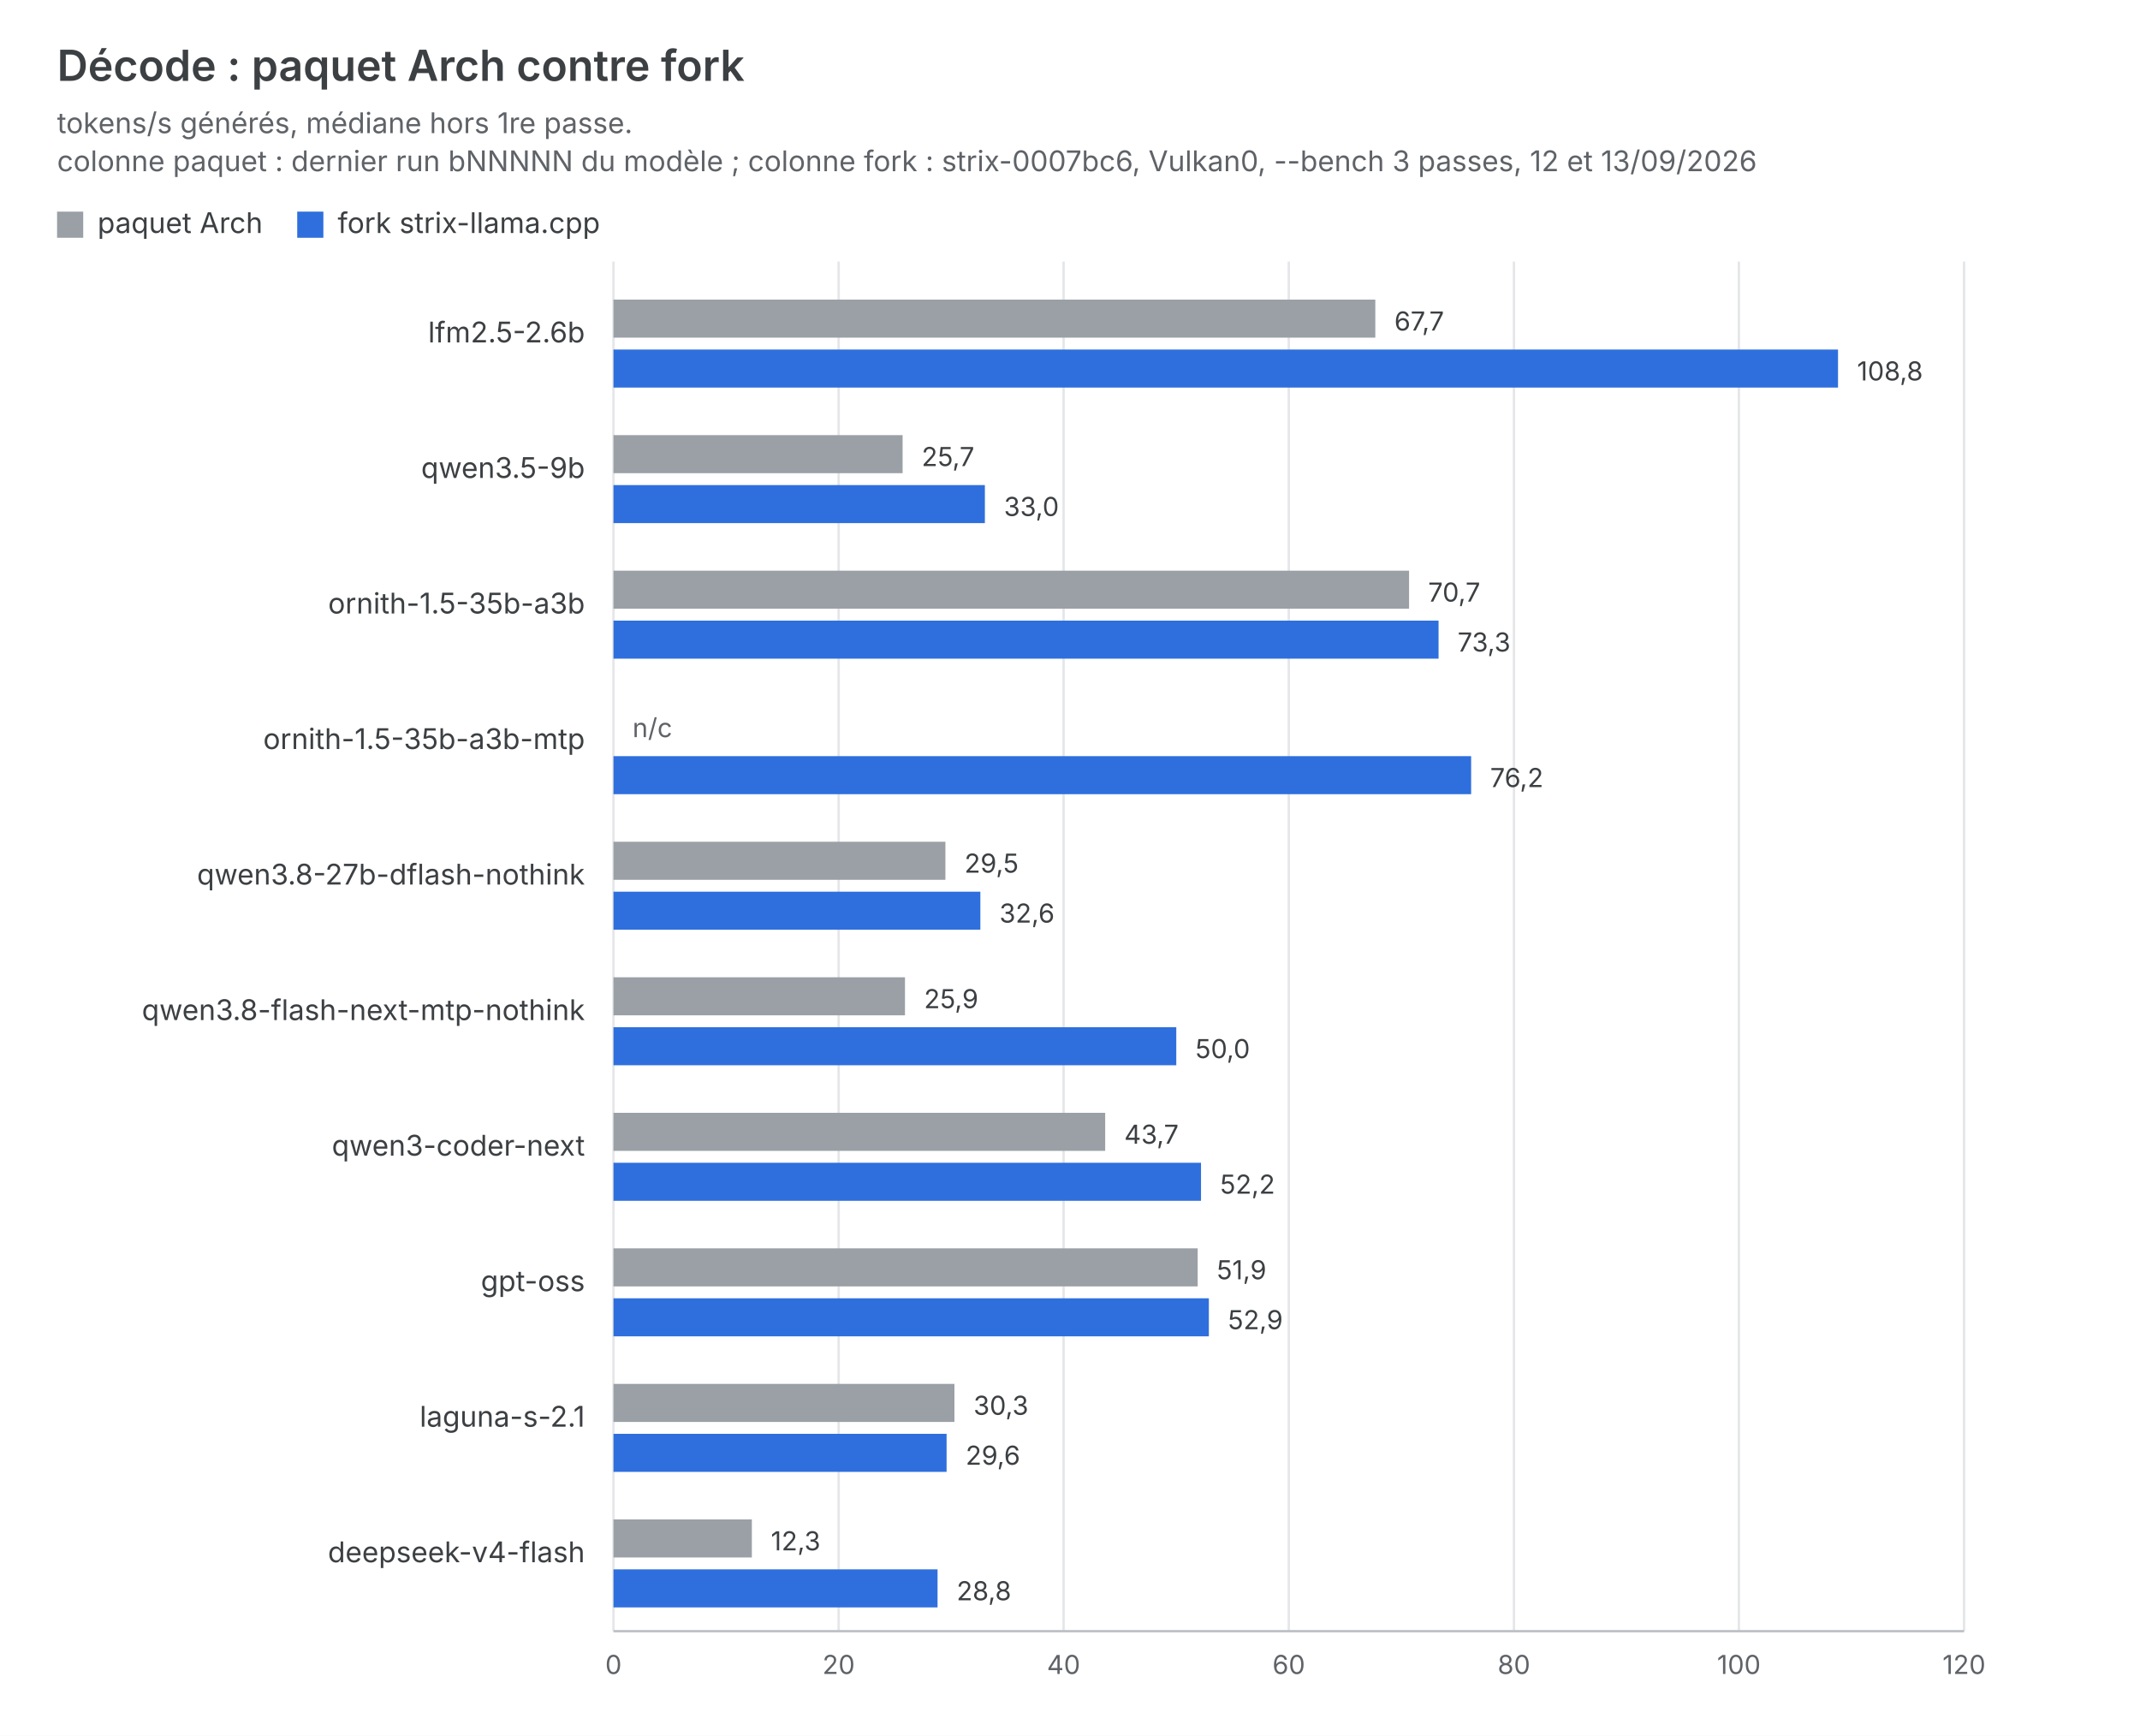
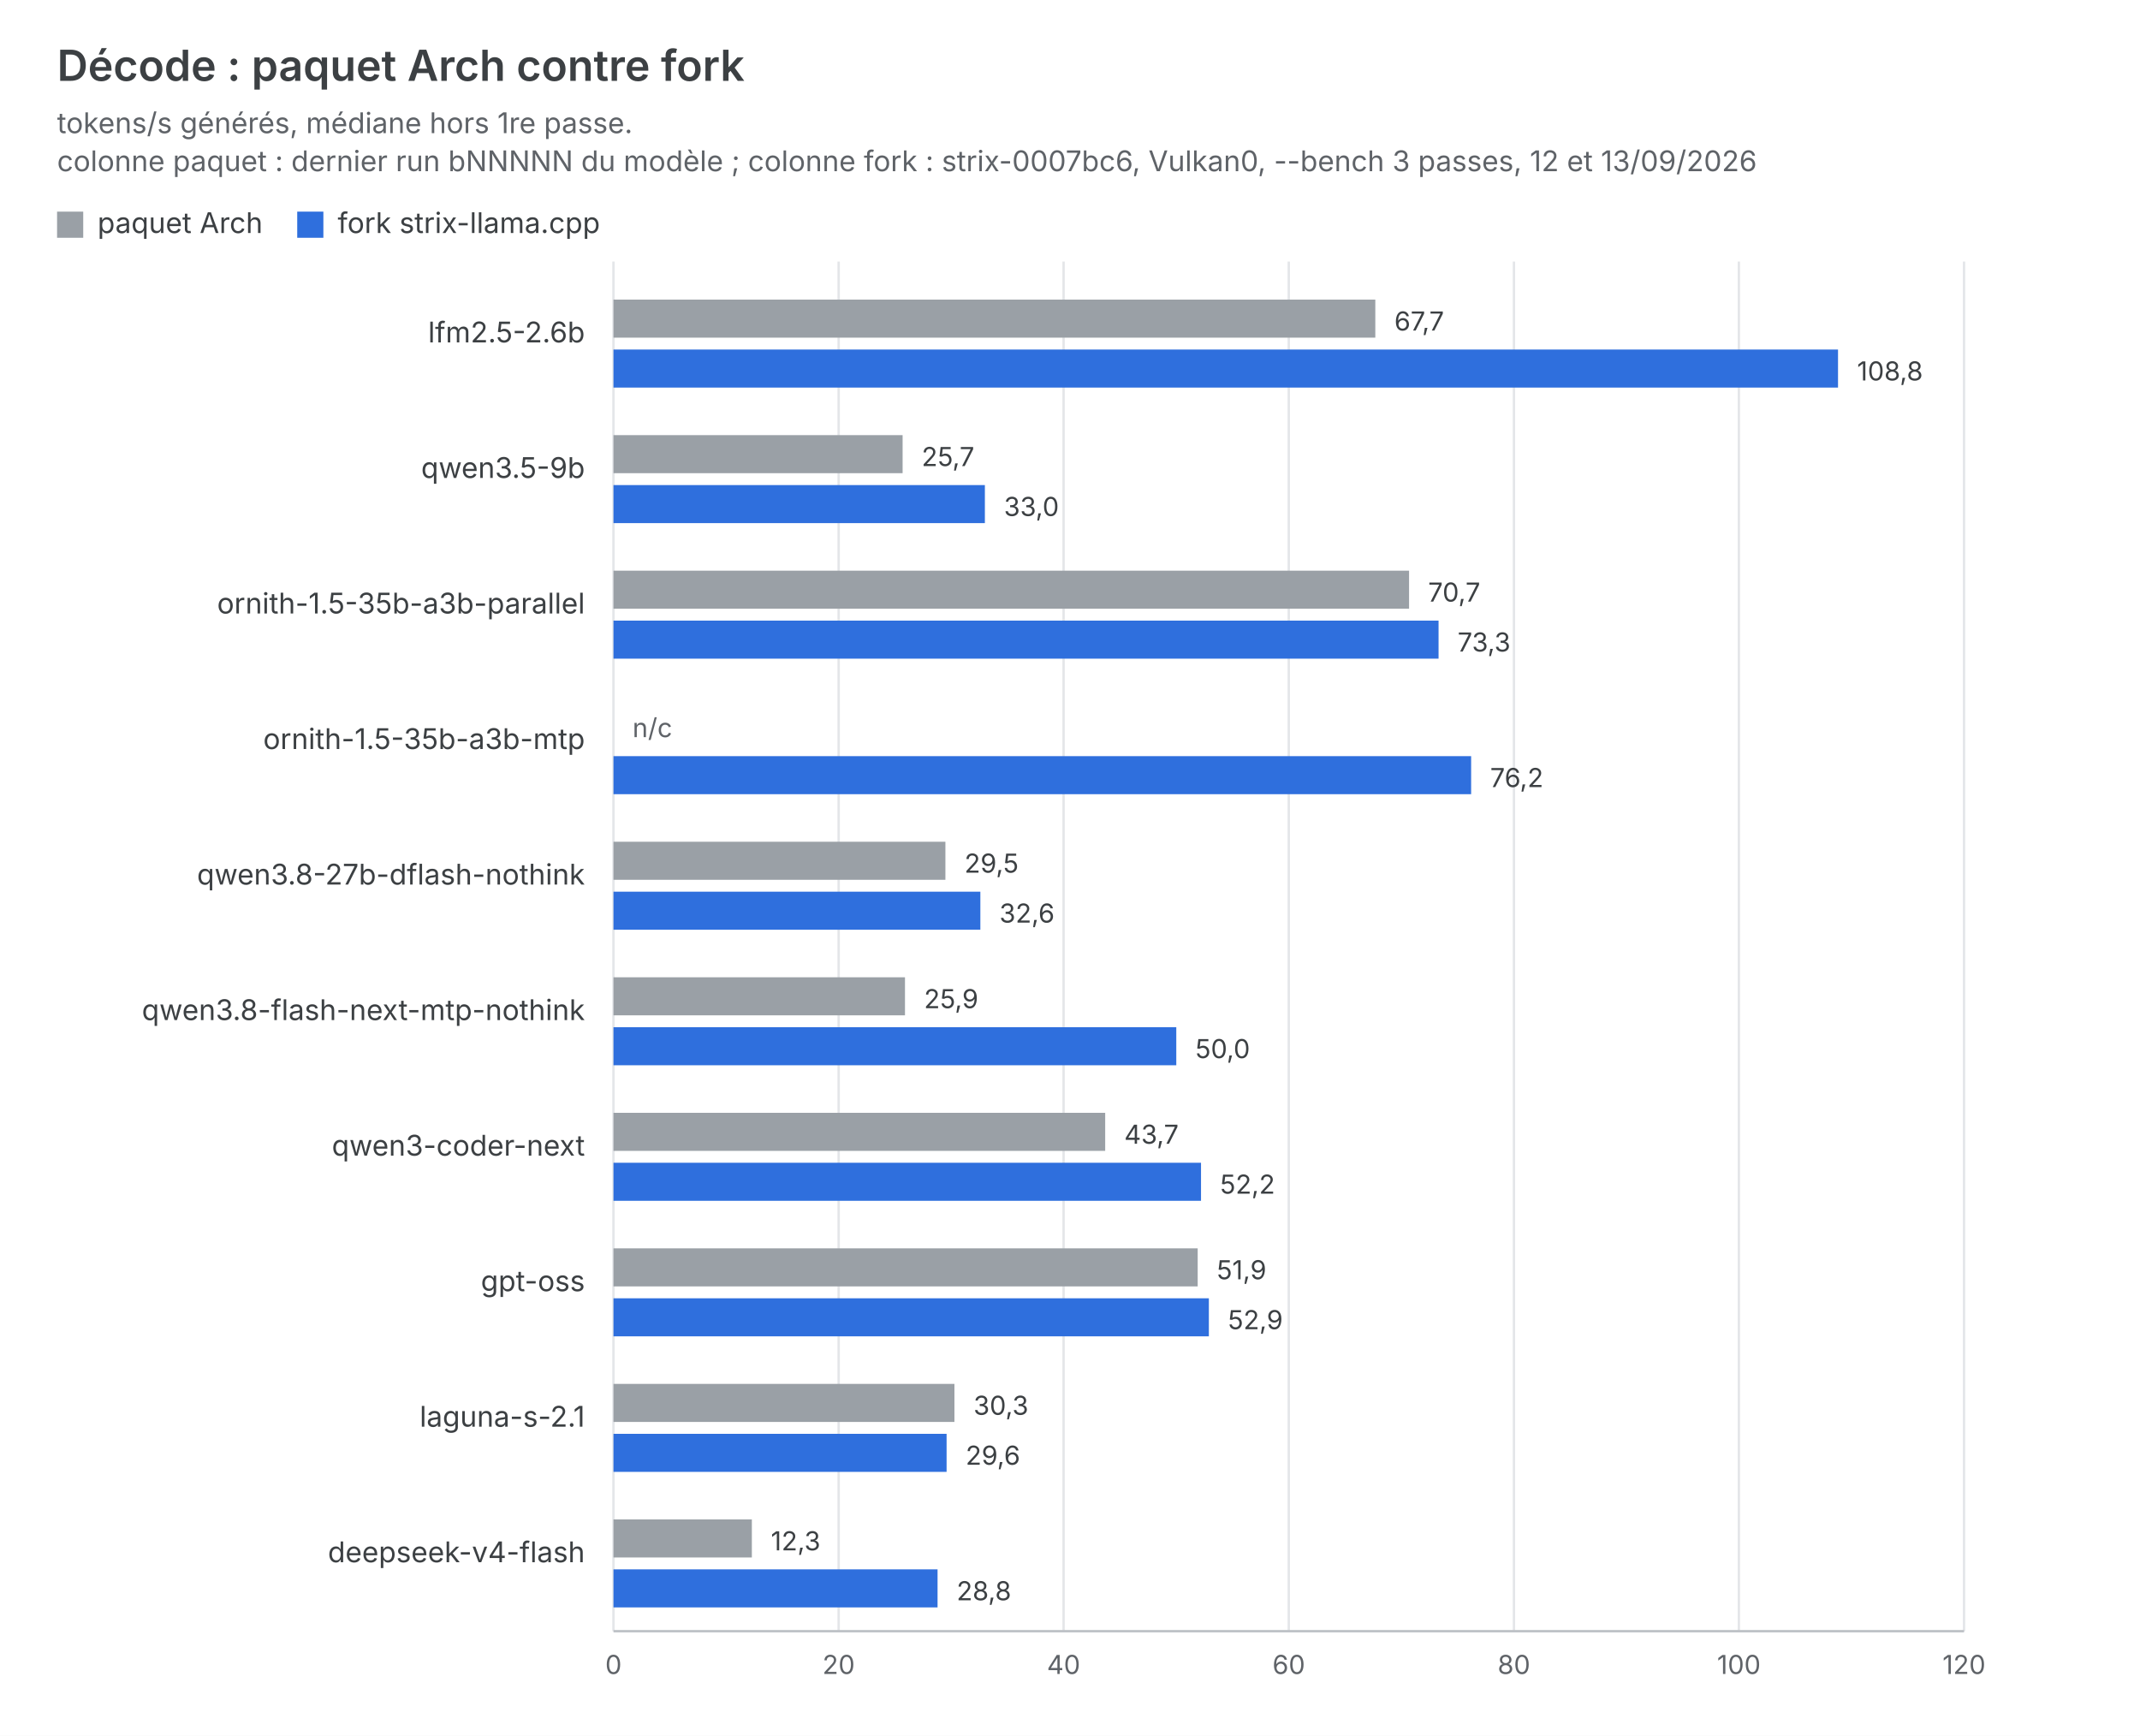
<svg xmlns="http://www.w3.org/2000/svg" width="900" height="730" viewBox="0 0 900 730" role="img" aria-label="Décode : paquet Arch contre fork">
  <rect x="0" y="0" width="900" height="730" fill="#ffffff" />
  <text x="24.0" y="34.0" font-family="Inter, Helvetica, Arial, sans-serif" font-size="18" fill="#3c4043" text-anchor="start" font-weight="600">Décode : paquet Arch contre fork</text>
  <text x="24.0" y="56.0" font-family="Inter, Helvetica, Arial, sans-serif" font-size="12" fill="#5f6368" text-anchor="start">tokens/s générés, médiane hors 1re passe.</text>
  <text x="24.0" y="72.0" font-family="Inter, Helvetica, Arial, sans-serif" font-size="12" fill="#5f6368" text-anchor="start">colonne paquet : dernier run bNNNNN du modèle ; colonne fork : strix-0007bc6, Vulkan0, --bench 3 passes, 12 et 13/09/2026</text>
  <rect x="24.0" y="89.0" width="11" height="11" fill="#9aa0a6" />
  <text x="41.0" y="98.0" font-family="Inter, Helvetica, Arial, sans-serif" font-size="12" fill="#3c4043" text-anchor="start">paquet Arch</text>
  <rect x="125.0" y="89.0" width="11" height="11" fill="#2f6fdd" />
  <text x="142.0" y="98.0" font-family="Inter, Helvetica, Arial, sans-serif" font-size="12" fill="#3c4043" text-anchor="start">fork strix-llama.cpp</text>
  <line x1="258.0" y1="110.0" x2="258.0" y2="686.0" stroke="#e4e6e9" stroke-width="1.0" />
  <text x="258.0" y="704.0" font-family="Inter, Helvetica, Arial, sans-serif" font-size="11" fill="#5f6368" text-anchor="middle">0</text>
  <line x1="352.7" y1="110.0" x2="352.7" y2="686.0" stroke="#e4e6e9" stroke-width="1.0" />
  <text x="352.7" y="704.0" font-family="Inter, Helvetica, Arial, sans-serif" font-size="11" fill="#5f6368" text-anchor="middle">20</text>
  <line x1="447.3" y1="110.0" x2="447.3" y2="686.0" stroke="#e4e6e9" stroke-width="1.0" />
  <text x="447.3" y="704.0" font-family="Inter, Helvetica, Arial, sans-serif" font-size="11" fill="#5f6368" text-anchor="middle">40</text>
  <line x1="542.0" y1="110.0" x2="542.0" y2="686.0" stroke="#e4e6e9" stroke-width="1.0" />
  <text x="542.0" y="704.0" font-family="Inter, Helvetica, Arial, sans-serif" font-size="11" fill="#5f6368" text-anchor="middle">60</text>
  <line x1="636.7" y1="110.0" x2="636.7" y2="686.0" stroke="#e4e6e9" stroke-width="1.0" />
  <text x="636.7" y="704.0" font-family="Inter, Helvetica, Arial, sans-serif" font-size="11" fill="#5f6368" text-anchor="middle">80</text>
  <line x1="731.3" y1="110.0" x2="731.3" y2="686.0" stroke="#e4e6e9" stroke-width="1.0" />
  <text x="731.3" y="704.0" font-family="Inter, Helvetica, Arial, sans-serif" font-size="11" fill="#5f6368" text-anchor="middle">100</text>
  <line x1="826.0" y1="110.0" x2="826.0" y2="686.0" stroke="#e4e6e9" stroke-width="1.0" />
  <text x="826.0" y="704.0" font-family="Inter, Helvetica, Arial, sans-serif" font-size="11" fill="#5f6368" text-anchor="middle">120</text>
  <line x1="258.0" y1="686.0" x2="826.0" y2="686.0" stroke="#bdc1c6" stroke-width="1.0" />
  <text x="246.0" y="144.0" font-family="Inter, Helvetica, Arial, sans-serif" font-size="12" fill="#3c4043" text-anchor="end">lfm2.5-2.6b</text>
  <rect x="258.0" y="126.0" width="320.4" height="16.0" fill="#9aa0a6" />
  <text x="586.4" y="139.0" font-family="Inter, Helvetica, Arial, sans-serif" font-size="11" fill="#3c4043" text-anchor="start">67,7</text>
  <rect x="258.0" y="147.0" width="515.0" height="16.0" fill="#2f6fdd" />
  <text x="781.0" y="160.0" font-family="Inter, Helvetica, Arial, sans-serif" font-size="11" fill="#3c4043" text-anchor="start">108,8</text>
  <text x="246.0" y="201.0" font-family="Inter, Helvetica, Arial, sans-serif" font-size="12" fill="#3c4043" text-anchor="end">qwen3.5-9b</text>
  <rect x="258.0" y="183.0" width="121.6" height="16.0" fill="#9aa0a6" />
  <text x="387.6" y="196.0" font-family="Inter, Helvetica, Arial, sans-serif" font-size="11" fill="#3c4043" text-anchor="start">25,7</text>
  <rect x="258.0" y="204.0" width="156.2" height="16.0" fill="#2f6fdd" />
  <text x="422.2" y="217.0" font-family="Inter, Helvetica, Arial, sans-serif" font-size="11" fill="#3c4043" text-anchor="start">33,0</text>
-   <text x="246.0" y="258.0" font-family="Inter, Helvetica, Arial, sans-serif" font-size="12" fill="#3c4043" text-anchor="end">ornith-1.5-35b-a3b</text>
+   <text x="246.0" y="258.0" font-family="Inter, Helvetica, Arial, sans-serif" font-size="12" fill="#3c4043" text-anchor="end">ornith-1.5-35b-a3b-parallel</text>
  <rect x="258.0" y="240.0" width="334.6" height="16.0" fill="#9aa0a6" />
  <text x="600.6" y="253.0" font-family="Inter, Helvetica, Arial, sans-serif" font-size="11" fill="#3c4043" text-anchor="start">70,7</text>
  <rect x="258.0" y="261.0" width="347.0" height="16.0" fill="#2f6fdd" />
  <text x="613.0" y="274.0" font-family="Inter, Helvetica, Arial, sans-serif" font-size="11" fill="#3c4043" text-anchor="start">73,3</text>
  <text x="246.0" y="315.0" font-family="Inter, Helvetica, Arial, sans-serif" font-size="12" fill="#3c4043" text-anchor="end">ornith-1.5-35b-a3b-mtp</text>
  <text x="266.0" y="310.0" font-family="Inter, Helvetica, Arial, sans-serif" font-size="11" fill="#5f6368" text-anchor="start">n/c</text>
  <rect x="258.0" y="318.0" width="360.7" height="16.0" fill="#2f6fdd" />
  <text x="626.7" y="331.0" font-family="Inter, Helvetica, Arial, sans-serif" font-size="11" fill="#3c4043" text-anchor="start">76,2</text>
  <text x="246.0" y="372.0" font-family="Inter, Helvetica, Arial, sans-serif" font-size="12" fill="#3c4043" text-anchor="end">qwen3.8-27b-dflash-nothink</text>
  <rect x="258.0" y="354.0" width="139.6" height="16.0" fill="#9aa0a6" />
  <text x="405.6" y="367.0" font-family="Inter, Helvetica, Arial, sans-serif" font-size="11" fill="#3c4043" text-anchor="start">29,5</text>
  <rect x="258.0" y="375.0" width="154.3" height="16.0" fill="#2f6fdd" />
  <text x="420.3" y="388.0" font-family="Inter, Helvetica, Arial, sans-serif" font-size="11" fill="#3c4043" text-anchor="start">32,6</text>
  <text x="246.0" y="429.0" font-family="Inter, Helvetica, Arial, sans-serif" font-size="12" fill="#3c4043" text-anchor="end">qwen3.8-flash-next-mtp-nothink</text>
  <rect x="258.0" y="411.0" width="122.6" height="16.0" fill="#9aa0a6" />
  <text x="388.6" y="424.0" font-family="Inter, Helvetica, Arial, sans-serif" font-size="11" fill="#3c4043" text-anchor="start">25,9</text>
  <rect x="258.0" y="432.0" width="236.7" height="16.0" fill="#2f6fdd" />
  <text x="502.7" y="445.0" font-family="Inter, Helvetica, Arial, sans-serif" font-size="11" fill="#3c4043" text-anchor="start">50,0</text>
  <text x="246.0" y="486.0" font-family="Inter, Helvetica, Arial, sans-serif" font-size="12" fill="#3c4043" text-anchor="end">qwen3-coder-next</text>
  <rect x="258.0" y="468.0" width="206.8" height="16.0" fill="#9aa0a6" />
  <text x="472.8" y="481.0" font-family="Inter, Helvetica, Arial, sans-serif" font-size="11" fill="#3c4043" text-anchor="start">43,7</text>
  <rect x="258.0" y="489.0" width="247.1" height="16.0" fill="#2f6fdd" />
  <text x="513.1" y="502.0" font-family="Inter, Helvetica, Arial, sans-serif" font-size="11" fill="#3c4043" text-anchor="start">52,2</text>
  <text x="246.0" y="543.0" font-family="Inter, Helvetica, Arial, sans-serif" font-size="12" fill="#3c4043" text-anchor="end">gpt-oss</text>
  <rect x="258.0" y="525.0" width="245.7" height="16.0" fill="#9aa0a6" />
  <text x="511.7" y="538.0" font-family="Inter, Helvetica, Arial, sans-serif" font-size="11" fill="#3c4043" text-anchor="start">51,9</text>
  <rect x="258.0" y="546.0" width="250.4" height="16.0" fill="#2f6fdd" />
  <text x="516.4" y="559.0" font-family="Inter, Helvetica, Arial, sans-serif" font-size="11" fill="#3c4043" text-anchor="start">52,9</text>
  <text x="246.0" y="600.0" font-family="Inter, Helvetica, Arial, sans-serif" font-size="12" fill="#3c4043" text-anchor="end">laguna-s-2.1</text>
  <rect x="258.0" y="582.0" width="143.4" height="16.0" fill="#9aa0a6" />
  <text x="409.4" y="595.0" font-family="Inter, Helvetica, Arial, sans-serif" font-size="11" fill="#3c4043" text-anchor="start">30,3</text>
  <rect x="258.0" y="603.0" width="140.1" height="16.0" fill="#2f6fdd" />
  <text x="406.1" y="616.0" font-family="Inter, Helvetica, Arial, sans-serif" font-size="11" fill="#3c4043" text-anchor="start">29,6</text>
  <text x="246.0" y="657.0" font-family="Inter, Helvetica, Arial, sans-serif" font-size="12" fill="#3c4043" text-anchor="end">deepseek-v4-flash</text>
  <rect x="258.0" y="639.0" width="58.2" height="16.0" fill="#9aa0a6" />
  <text x="324.2" y="652.0" font-family="Inter, Helvetica, Arial, sans-serif" font-size="11" fill="#3c4043" text-anchor="start">12,3</text>
  <rect x="258.0" y="660.0" width="136.3" height="16.0" fill="#2f6fdd" />
  <text x="402.3" y="673.0" font-family="Inter, Helvetica, Arial, sans-serif" font-size="11" fill="#3c4043" text-anchor="start">28,8</text>
</svg>
